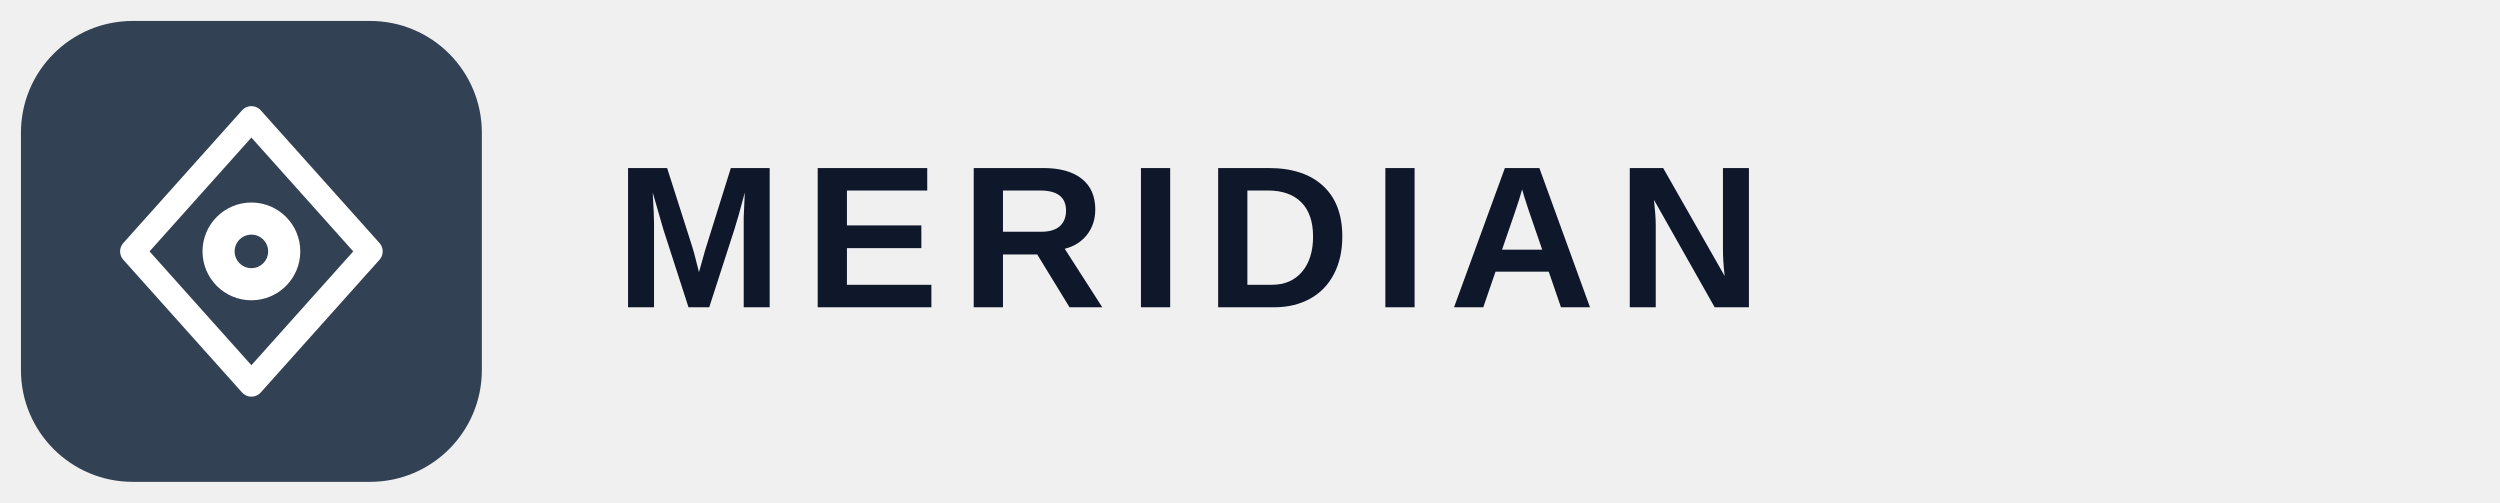
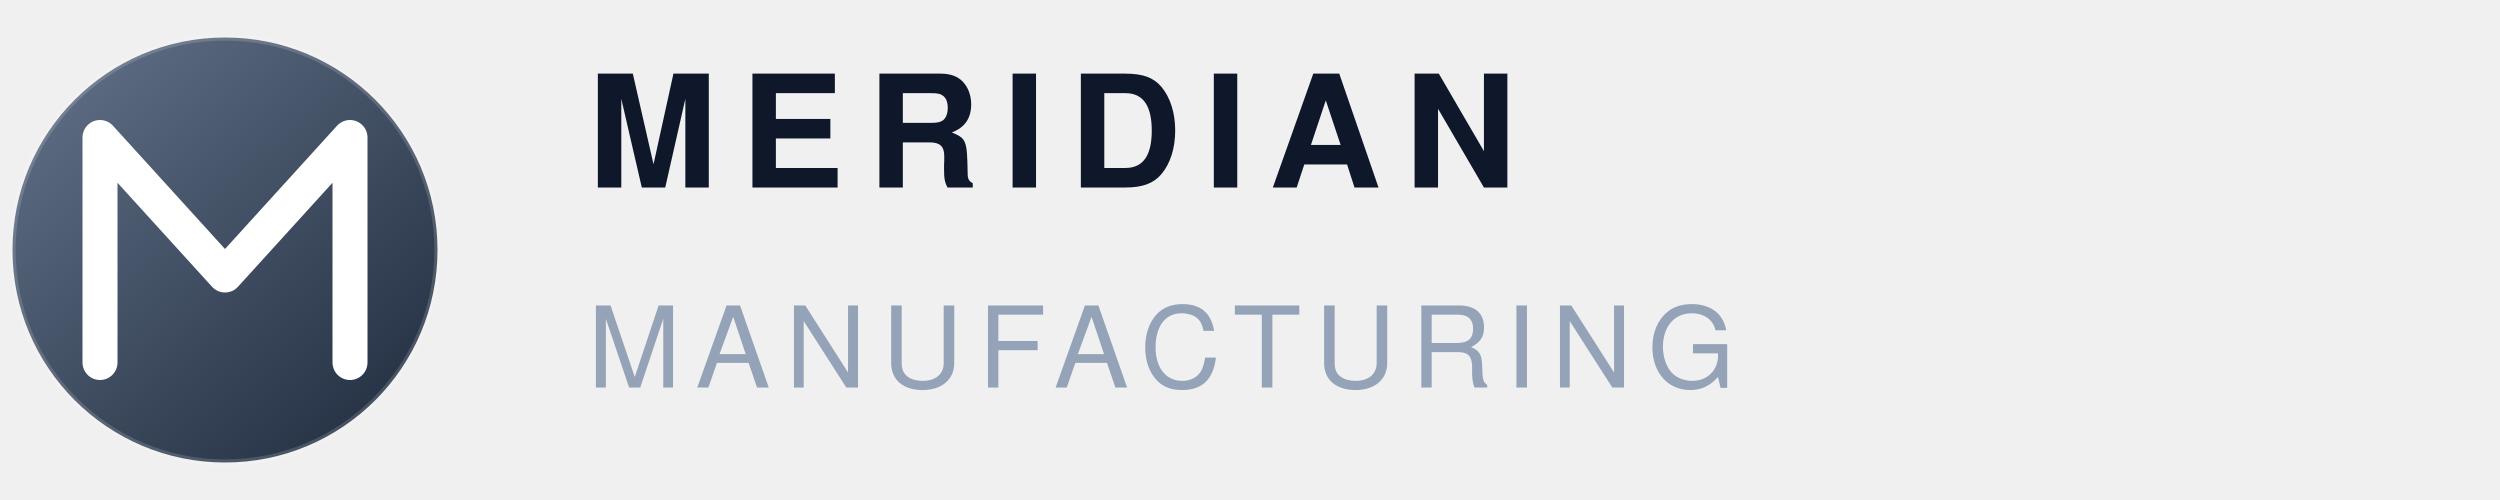
- <svg xmlns="http://www.w3.org/2000/svg" viewBox="0 0 179 36" fill="none">
-   <rect x="1.5" y="1.5" width="33" height="33" rx="8" fill="#334155" />
-   <path d="M18 8.5L26.5 18L18 27.5L9.5 18Z" stroke="white" stroke-width="1.8" stroke-linejoin="round" />
-   <circle cx="18" cy="18" r="3.5" fill="white" />
-   <circle cx="18" cy="18" r="1.2" fill="#334155" />
-   <text x="44" y="22" font-family="-apple-system, BlinkMacSystemFont, 'Segoe UI', Arial, sans-serif" font-size="14.5" font-weight="700" fill="#0f172a" letter-spacing="1.5">MERIDIAN</text>
+ <svg xmlns="http://www.w3.org/2000/svg" viewBox="0 0 200 40" fill="none">
+   <defs>
+     <linearGradient id="mer" x1="2" y1="2" x2="34" y2="38" gradientUnits="userSpaceOnUse">
+       <stop stop-color="#64748b" />
+       <stop offset="1" stop-color="#1e293b" />
+     </linearGradient>
+   </defs>
+   <circle cx="18" cy="20" r="17" fill="url(#mer)" />
+   <circle cx="18" cy="20" r="17" fill="none" stroke="white" stroke-width="0.5" stroke-opacity="0.15" />
+   <path d="M8 29V11L18 22L28 11V29" stroke="white" stroke-width="2.8" stroke-linecap="round" stroke-linejoin="round" fill="none" />
+   <text x="47" y="15" font-family="'Helvetica Neue',Helvetica,Arial,sans-serif" font-size="12.5" font-weight="700" fill="#0f172a" letter-spacing="1.8">MERIDIAN</text>
+   <text x="47" y="31" font-family="'Helvetica Neue',Helvetica,Arial,sans-serif" font-size="9" font-weight="500" fill="#94a3b8" letter-spacing="1.2">MANUFACTURING</text>
</svg>
